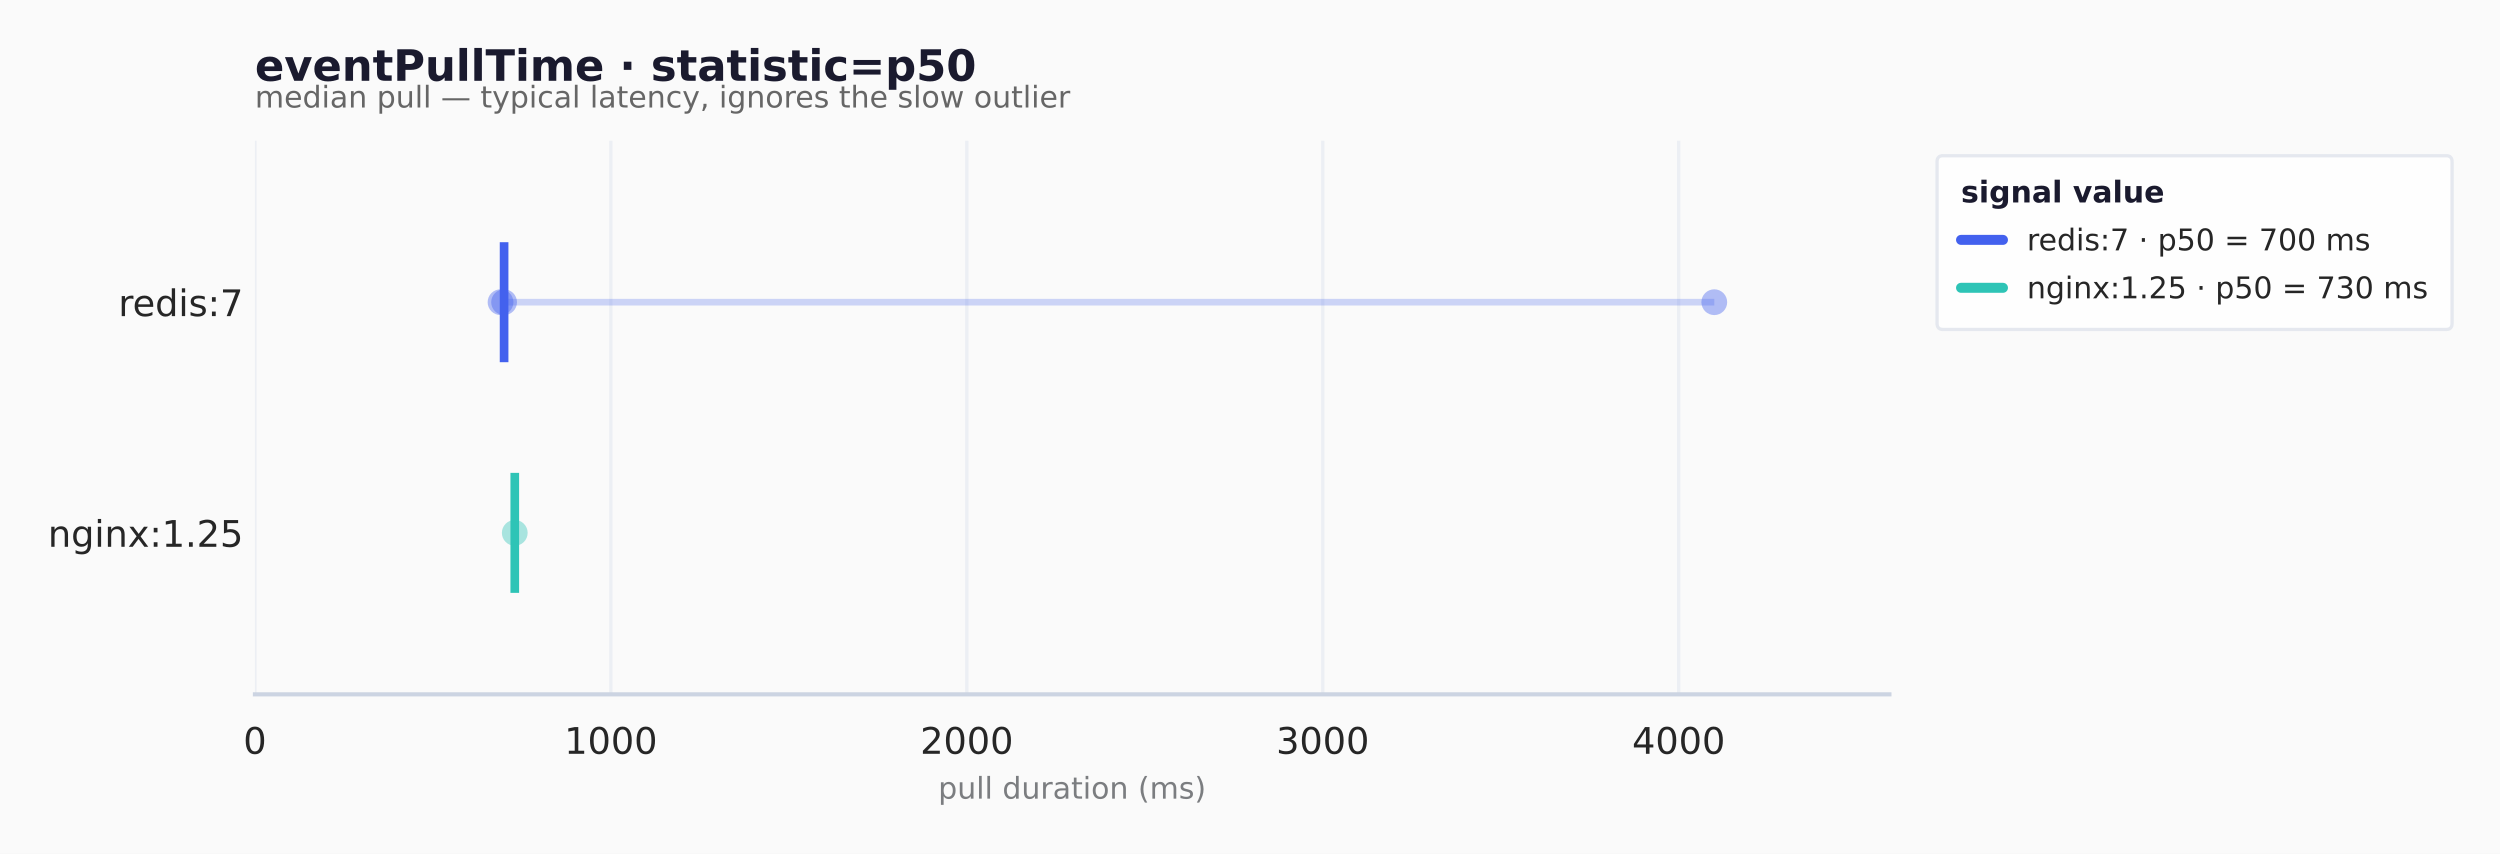
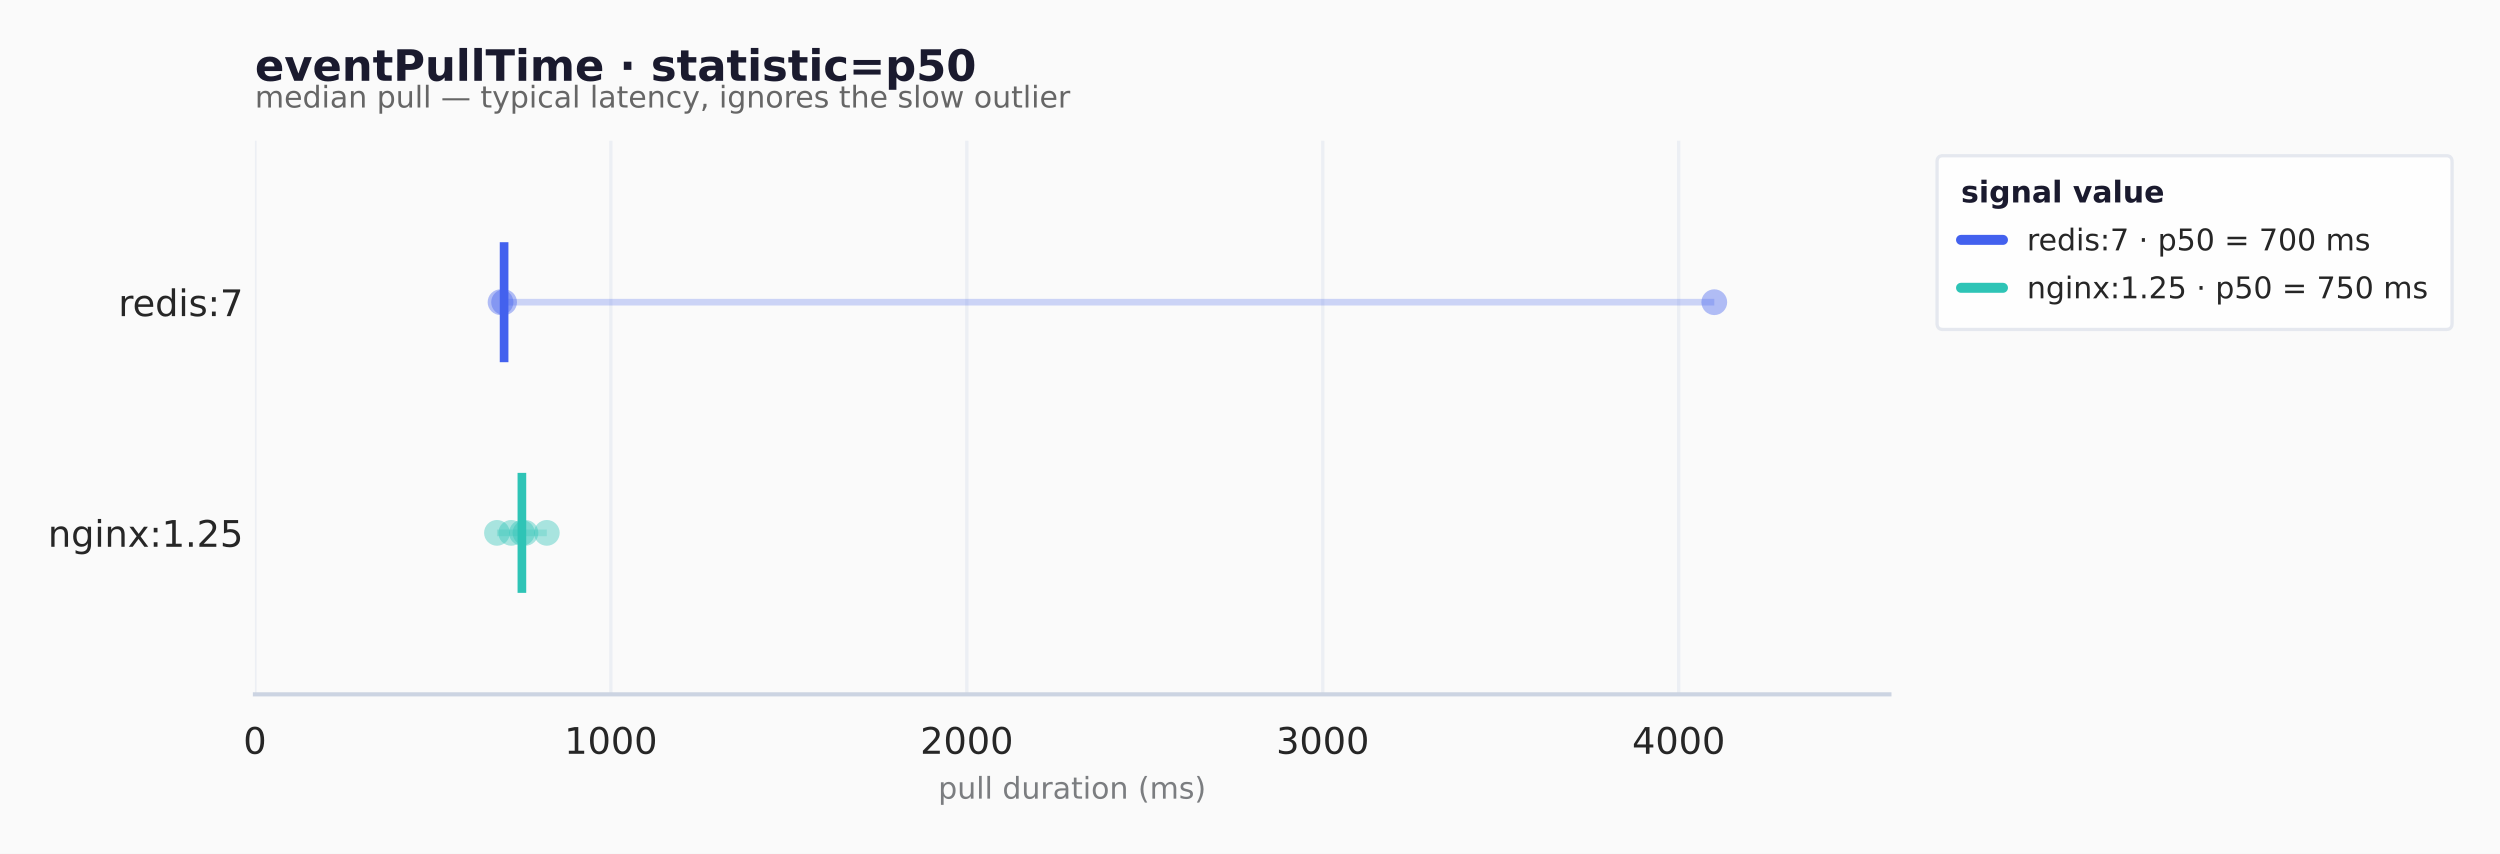
<svg xmlns="http://www.w3.org/2000/svg" xmlns:xlink="http://www.w3.org/1999/xlink" width="751.074pt" height="256.499pt" viewBox="0 0 751.074 256.499" version="1.1">
  <defs>
    <style type="text/css">*{stroke-linejoin: round; stroke-linecap: butt}</style>
  </defs>
  <g id="figure_1">
    <g id="patch_1">
      <path d="M 0 256.499  L 751.074 256.499  L 751.074 0  L 0 0  z " style="fill: #fafafa" />
    </g>
    <g id="axes_1">
      <g id="patch_2">
        <path d="M 76.59 208.598  L 567.63 208.598  L 567.63 42.278  L 76.59 42.278  z " style="fill: #fafafa" />
      </g>
      <g id="matplotlib.axis_1">
        <g id="xtick_1">
          <g id="line2d_1">
-             <path d="M 76.59 208.598  L 76.59 42.278  " clip-path="url(#p531c403579)" style="fill: none; stroke: #eceff4; stroke-linecap: round" />
+             <path d="M 76.59 208.598  L 76.59 42.278  " clip-path="url(#p4a8c82e0e2)" style="fill: none; stroke: #eceff4; stroke-linecap: round" />
          </g>
          <g id="text_1">
            <g style="fill: #262626" transform="translate(73.09078 226.4554) scale(0.11 -0.11)">
              <defs>
                <path id="DejaVuSans-13" d="M 2034 4250  Q 1547 4250 1301 3770  Q 1056 3291 1056 2328  Q 1056 1369 1301 889  Q 1547 409 2034 409  Q 2525 409 2770 889  Q 3016 1369 3016 2328  Q 3016 3291 2770 3770  Q 2525 4250 2034 4250  z M 2034 4750  Q 2819 4750 3233 4129  Q 3647 3509 3647 2328  Q 3647 1150 3233 529  Q 2819 -91 2034 -91  Q 1250 -91 836 529  Q 422 1150 422 2328  Q 422 3509 836 4129  Q 1250 4750 2034 4750  z " transform="scale(0.015625)" />
              </defs>
              <use xlink:href="#DejaVuSans-13" />
            </g>
          </g>
        </g>
        <g id="xtick_2">
          <g id="line2d_2">
-             <path d="M 183.524 208.598  L 183.524 42.278  " clip-path="url(#p531c403579)" style="fill: none; stroke: #eceff4; stroke-linecap: round" />
+             <path d="M 183.524 208.598  L 183.524 42.278  " clip-path="url(#p4a8c82e0e2)" style="fill: none; stroke: #eceff4; stroke-linecap: round" />
          </g>
          <g id="text_2">
            <g style="fill: #262626" transform="translate(169.5265 226.4554) scale(0.11 -0.11)">
              <defs>
                <path id="DejaVuSans-14" d="M 794 531  L 1825 531  L 1825 4091  L 703 3866  L 703 4441  L 1819 4666  L 2450 4666  L 2450 531  L 3481 531  L 3481 0  L 794 0  L 794 531  z " transform="scale(0.015625)" />
              </defs>
              <use xlink:href="#DejaVuSans-14" />
              <use xlink:href="#DejaVuSans-13" transform="translate(63.625 0)" />
              <use xlink:href="#DejaVuSans-13" transform="translate(127.25 0)" />
              <use xlink:href="#DejaVuSans-13" transform="translate(190.875 0)" />
            </g>
          </g>
        </g>
        <g id="xtick_3">
          <g id="line2d_3">
-             <path d="M 290.458 208.598  L 290.458 42.278  " clip-path="url(#p531c403579)" style="fill: none; stroke: #eceff4; stroke-linecap: round" />
+             <path d="M 290.458 208.598  L 290.458 42.278  " clip-path="url(#p4a8c82e0e2)" style="fill: none; stroke: #eceff4; stroke-linecap: round" />
          </g>
          <g id="text_3">
            <g style="fill: #262626" transform="translate(276.4603 226.4554) scale(0.11 -0.11)">
              <defs>
                <path id="DejaVuSans-15" d="M 1228 531  L 3431 531  L 3431 0  L 469 0  L 469 531  Q 828 903 1448 1529  Q 2069 2156 2228 2338  Q 2531 2678 2651 2914  Q 2772 3150 2772 3378  Q 2772 3750 2511 3984  Q 2250 4219 1831 4219  Q 1534 4219 1204 4116  Q 875 4013 500 3803  L 500 4441  Q 881 4594 1212 4672  Q 1544 4750 1819 4750  Q 2544 4750 2975 4387  Q 3406 4025 3406 3419  Q 3406 3131 3298 2873  Q 3191 2616 2906 2266  Q 2828 2175 2409 1742  Q 1991 1309 1228 531  z " transform="scale(0.015625)" />
              </defs>
              <use xlink:href="#DejaVuSans-15" />
              <use xlink:href="#DejaVuSans-13" transform="translate(63.625 0)" />
              <use xlink:href="#DejaVuSans-13" transform="translate(127.25 0)" />
              <use xlink:href="#DejaVuSans-13" transform="translate(190.875 0)" />
            </g>
          </g>
        </g>
        <g id="xtick_4">
          <g id="line2d_4">
-             <path d="M 397.392 208.598  L 397.392 42.278  " clip-path="url(#p531c403579)" style="fill: none; stroke: #eceff4; stroke-linecap: round" />
+             <path d="M 397.392 208.598  L 397.392 42.278  " clip-path="url(#p4a8c82e0e2)" style="fill: none; stroke: #eceff4; stroke-linecap: round" />
          </g>
          <g id="text_4">
            <g style="fill: #262626" transform="translate(383.394 226.4554) scale(0.11 -0.11)">
              <defs>
                <path id="DejaVuSans-16" d="M 2597 2516  Q 3050 2419 3304 2112  Q 3559 1806 3559 1356  Q 3559 666 3084 287  Q 2609 -91 1734 -91  Q 1441 -91 1130 -33  Q 819 25 488 141  L 488 750  Q 750 597 1062 519  Q 1375 441 1716 441  Q 2309 441 2620 675  Q 2931 909 2931 1356  Q 2931 1769 2642 2001  Q 2353 2234 1838 2234  L 1294 2234  L 1294 2753  L 1863 2753  Q 2328 2753 2575 2939  Q 2822 3125 2822 3475  Q 2822 3834 2567 4026  Q 2313 4219 1838 4219  Q 1578 4219 1281 4162  Q 984 4106 628 3988  L 628 4550  Q 988 4650 1302 4700  Q 1616 4750 1894 4750  Q 2613 4750 3031 4423  Q 3450 4097 3450 3541  Q 3450 3153 3228 2886  Q 3006 2619 2597 2516  z " transform="scale(0.015625)" />
              </defs>
              <use xlink:href="#DejaVuSans-16" />
              <use xlink:href="#DejaVuSans-13" transform="translate(63.625 0)" />
              <use xlink:href="#DejaVuSans-13" transform="translate(127.25 0)" />
              <use xlink:href="#DejaVuSans-13" transform="translate(190.875 0)" />
            </g>
          </g>
        </g>
        <g id="xtick_5">
          <g id="line2d_5">
-             <path d="M 504.325 208.598  L 504.325 42.278  " clip-path="url(#p531c403579)" style="fill: none; stroke: #eceff4; stroke-linecap: round" />
+             <path d="M 504.325 208.598  L 504.325 42.278  " clip-path="url(#p4a8c82e0e2)" style="fill: none; stroke: #eceff4; stroke-linecap: round" />
          </g>
          <g id="text_5">
            <g style="fill: #262626" transform="translate(490.3278 226.4554) scale(0.11 -0.11)">
              <defs>
                <path id="DejaVuSans-17" d="M 2419 4116  L 825 1625  L 2419 1625  L 2419 4116  z M 2253 4666  L 3047 4666  L 3047 1625  L 3713 1625  L 3713 1100  L 3047 1100  L 3047 0  L 2419 0  L 2419 1100  L 313 1100  L 313 1709  L 2253 4666  z " transform="scale(0.015625)" />
              </defs>
              <use xlink:href="#DejaVuSans-17" />
              <use xlink:href="#DejaVuSans-13" transform="translate(63.625 0)" />
              <use xlink:href="#DejaVuSans-13" transform="translate(127.25 0)" />
              <use xlink:href="#DejaVuSans-13" transform="translate(190.875 0)" />
            </g>
          </g>
        </g>
        <g id="text_6">
          <g style="fill: #7b7d80" transform="translate(281.8661 239.9366) scale(0.09 -0.09)">
            <defs>
              <path id="DejaVuSans-53" d="M 1159 525  L 1159 -1331  L 581 -1331  L 581 3500  L 1159 3500  L 1159 2969  Q 1341 3281 1617 3432  Q 1894 3584 2278 3584  Q 2916 3584 3314 3078  Q 3713 2572 3713 1747  Q 3713 922 3314 415  Q 2916 -91 2278 -91  Q 1894 -91 1617 61  Q 1341 213 1159 525  z M 3116 1747  Q 3116 2381 2855 2742  Q 2594 3103 2138 3103  Q 1681 3103 1420 2742  Q 1159 2381 1159 1747  Q 1159 1113 1420 752  Q 1681 391 2138 391  Q 2594 391 2855 752  Q 3116 1113 3116 1747  z " transform="scale(0.015625)" />
              <path id="DejaVuSans-58" d="M 544 1381  L 544 3500  L 1119 3500  L 1119 1403  Q 1119 906 1312 657  Q 1506 409 1894 409  Q 2359 409 2629 706  Q 2900 1003 2900 1516  L 2900 3500  L 3475 3500  L 3475 0  L 2900 0  L 2900 538  Q 2691 219 2414 64  Q 2138 -91 1772 -91  Q 1169 -91 856 284  Q 544 659 544 1381  z M 1991 3584  L 1991 3584  z " transform="scale(0.015625)" />
              <path id="DejaVuSans-4f" d="M 603 4863  L 1178 4863  L 1178 0  L 603 0  L 603 4863  z " transform="scale(0.015625)" />
              <path id="DejaVuSans-3" transform="scale(0.015625)" />
              <path id="DejaVuSans-47" d="M 2906 2969  L 2906 4863  L 3481 4863  L 3481 0  L 2906 0  L 2906 525  Q 2725 213 2448 61  Q 2172 -91 1784 -91  Q 1150 -91 751 415  Q 353 922 353 1747  Q 353 2572 751 3078  Q 1150 3584 1784 3584  Q 2172 3584 2448 3432  Q 2725 3281 2906 2969  z M 947 1747  Q 947 1113 1208 752  Q 1469 391 1925 391  Q 2381 391 2643 752  Q 2906 1113 2906 1747  Q 2906 2381 2643 2742  Q 2381 3103 1925 3103  Q 1469 3103 1208 2742  Q 947 2381 947 1747  z " transform="scale(0.015625)" />
              <path id="DejaVuSans-55" d="M 2631 2963  Q 2534 3019 2420 3045  Q 2306 3072 2169 3072  Q 1681 3072 1420 2755  Q 1159 2438 1159 1844  L 1159 0  L 581 0  L 581 3500  L 1159 3500  L 1159 2956  Q 1341 3275 1631 3429  Q 1922 3584 2338 3584  Q 2397 3584 2469 3576  Q 2541 3569 2628 3553  L 2631 2963  z " transform="scale(0.015625)" />
              <path id="DejaVuSans-44" d="M 2194 1759  Q 1497 1759 1228 1600  Q 959 1441 959 1056  Q 959 750 1161 570  Q 1363 391 1709 391  Q 2188 391 2477 730  Q 2766 1069 2766 1631  L 2766 1759  L 2194 1759  z M 3341 1997  L 3341 0  L 2766 0  L 2766 531  Q 2569 213 2275 61  Q 1981 -91 1556 -91  Q 1019 -91 701 211  Q 384 513 384 1019  Q 384 1609 779 1909  Q 1175 2209 1959 2209  L 2766 2209  L 2766 2266  Q 2766 2663 2505 2880  Q 2244 3097 1772 3097  Q 1472 3097 1187 3025  Q 903 2953 641 2809  L 641 3341  Q 956 3463 1253 3523  Q 1550 3584 1831 3584  Q 2591 3584 2966 3190  Q 3341 2797 3341 1997  z " transform="scale(0.015625)" />
              <path id="DejaVuSans-57" d="M 1172 4494  L 1172 3500  L 2356 3500  L 2356 3053  L 1172 3053  L 1172 1153  Q 1172 725 1289 603  Q 1406 481 1766 481  L 2356 481  L 2356 0  L 1766 0  Q 1100 0 847 248  Q 594 497 594 1153  L 594 3053  L 172 3053  L 172 3500  L 594 3500  L 594 4494  L 1172 4494  z " transform="scale(0.015625)" />
              <path id="DejaVuSans-4c" d="M 603 3500  L 1178 3500  L 1178 0  L 603 0  L 603 3500  z M 603 4863  L 1178 4863  L 1178 4134  L 603 4134  L 603 4863  z " transform="scale(0.015625)" />
              <path id="DejaVuSans-52" d="M 1959 3097  Q 1497 3097 1228 2736  Q 959 2375 959 1747  Q 959 1119 1226 758  Q 1494 397 1959 397  Q 2419 397 2687 759  Q 2956 1122 2956 1747  Q 2956 2369 2687 2733  Q 2419 3097 1959 3097  z M 1959 3584  Q 2709 3584 3137 3096  Q 3566 2609 3566 1747  Q 3566 888 3137 398  Q 2709 -91 1959 -91  Q 1206 -91 779 398  Q 353 888 353 1747  Q 353 2609 779 3096  Q 1206 3584 1959 3584  z " transform="scale(0.015625)" />
              <path id="DejaVuSans-51" d="M 3513 2113  L 3513 0  L 2938 0  L 2938 2094  Q 2938 2591 2744 2837  Q 2550 3084 2163 3084  Q 1697 3084 1428 2787  Q 1159 2491 1159 1978  L 1159 0  L 581 0  L 581 3500  L 1159 3500  L 1159 2956  Q 1366 3272 1645 3428  Q 1925 3584 2291 3584  Q 2894 3584 3203 3211  Q 3513 2838 3513 2113  z " transform="scale(0.015625)" />
              <path id="DejaVuSans-b" d="M 1984 4856  Q 1566 4138 1362 3434  Q 1159 2731 1159 2009  Q 1159 1288 1364 580  Q 1569 -128 1984 -844  L 1484 -844  Q 1016 -109 783 600  Q 550 1309 550 2009  Q 550 2706 781 3412  Q 1013 4119 1484 4856  L 1984 4856  z " transform="scale(0.015625)" />
              <path id="DejaVuSans-50" d="M 3328 2828  Q 3544 3216 3844 3400  Q 4144 3584 4550 3584  Q 5097 3584 5394 3201  Q 5691 2819 5691 2113  L 5691 0  L 5113 0  L 5113 2094  Q 5113 2597 4934 2840  Q 4756 3084 4391 3084  Q 3944 3084 3684 2787  Q 3425 2491 3425 1978  L 3425 0  L 2847 0  L 2847 2094  Q 2847 2600 2669 2842  Q 2491 3084 2119 3084  Q 1678 3084 1418 2786  Q 1159 2488 1159 1978  L 1159 0  L 581 0  L 581 3500  L 1159 3500  L 1159 2956  Q 1356 3278 1631 3431  Q 1906 3584 2284 3584  Q 2666 3584 2933 3390  Q 3200 3197 3328 2828  z " transform="scale(0.015625)" />
              <path id="DejaVuSans-56" d="M 2834 3397  L 2834 2853  Q 2591 2978 2328 3040  Q 2066 3103 1784 3103  Q 1356 3103 1142 2972  Q 928 2841 928 2578  Q 928 2378 1081 2264  Q 1234 2150 1697 2047  L 1894 2003  Q 2506 1872 2764 1633  Q 3022 1394 3022 966  Q 3022 478 2636 193  Q 2250 -91 1575 -91  Q 1294 -91 989 -36  Q 684 19 347 128  L 347 722  Q 666 556 975 473  Q 1284 391 1588 391  Q 1994 391 2212 530  Q 2431 669 2431 922  Q 2431 1156 2273 1281  Q 2116 1406 1581 1522  L 1381 1569  Q 847 1681 609 1914  Q 372 2147 372 2553  Q 372 3047 722 3315  Q 1072 3584 1716 3584  Q 2034 3584 2315 3537  Q 2597 3491 2834 3397  z " transform="scale(0.015625)" />
              <path id="DejaVuSans-c" d="M 513 4856  L 1013 4856  Q 1481 4119 1714 3412  Q 1947 2706 1947 2009  Q 1947 1309 1714 600  Q 1481 -109 1013 -844  L 513 -844  Q 928 -128 1133 580  Q 1338 1288 1338 2009  Q 1338 2731 1133 3434  Q 928 4138 513 4856  z " transform="scale(0.015625)" />
            </defs>
            <use xlink:href="#DejaVuSans-53" />
            <use xlink:href="#DejaVuSans-58" transform="translate(63.48438 0)" />
            <use xlink:href="#DejaVuSans-4f" transform="translate(126.8594 0)" />
            <use xlink:href="#DejaVuSans-4f" transform="translate(154.6406 0)" />
            <use xlink:href="#DejaVuSans-3" transform="translate(182.4219 0)" />
            <use xlink:href="#DejaVuSans-47" transform="translate(214.2031 0)" />
            <use xlink:href="#DejaVuSans-58" transform="translate(277.6875 0)" />
            <use xlink:href="#DejaVuSans-55" transform="translate(341.0625 0)" />
            <use xlink:href="#DejaVuSans-44" transform="translate(382.1719 0)" />
            <use xlink:href="#DejaVuSans-57" transform="translate(443.4531 0)" />
            <use xlink:href="#DejaVuSans-4c" transform="translate(482.6562 0)" />
            <use xlink:href="#DejaVuSans-52" transform="translate(510.4375 0)" />
            <use xlink:href="#DejaVuSans-51" transform="translate(571.625 0)" />
            <use xlink:href="#DejaVuSans-3" transform="translate(635 0)" />
            <use xlink:href="#DejaVuSans-b" transform="translate(666.7812 0)" />
            <use xlink:href="#DejaVuSans-50" transform="translate(705.7969 0)" />
            <use xlink:href="#DejaVuSans-56" transform="translate(803.2031 0)" />
            <use xlink:href="#DejaVuSans-c" transform="translate(855.2969 0)" />
          </g>
        </g>
      </g>
      <g id="matplotlib.axis_2">
        <g id="ytick_1">
          <g id="text_7">
            <g style="fill: #262626" transform="translate(35.56813 94.96711) scale(0.11 -0.11)">
              <defs>
                <path id="DejaVuSans-48" d="M 3597 1894  L 3597 1613  L 953 1613  Q 991 1019 1311 708  Q 1631 397 2203 397  Q 2534 397 2845 478  Q 3156 559 3463 722  L 3463 178  Q 3153 47 2828 -22  Q 2503 -91 2169 -91  Q 1331 -91 842 396  Q 353 884 353 1716  Q 353 2575 817 3079  Q 1281 3584 2069 3584  Q 2775 3584 3186 3129  Q 3597 2675 3597 1894  z M 3022 2063  Q 3016 2534 2758 2815  Q 2500 3097 2075 3097  Q 1594 3097 1305 2825  Q 1016 2553 972 2059  L 3022 2063  z " transform="scale(0.015625)" />
                <path id="DejaVuSans-1d" d="M 750 794  L 1409 794  L 1409 0  L 750 0  L 750 794  z M 750 3309  L 1409 3309  L 1409 2516  L 750 2516  L 750 3309  z " transform="scale(0.015625)" />
                <path id="DejaVuSans-1a" d="M 525 4666  L 3525 4666  L 3525 4397  L 1831 0  L 1172 0  L 2766 4134  L 525 4134  L 525 4666  z " transform="scale(0.015625)" />
              </defs>
              <use xlink:href="#DejaVuSans-55" />
              <use xlink:href="#DejaVuSans-48" transform="translate(38.90625 0)" />
              <use xlink:href="#DejaVuSans-47" transform="translate(100.4375 0)" />
              <use xlink:href="#DejaVuSans-4c" transform="translate(163.9219 0)" />
              <use xlink:href="#DejaVuSans-56" transform="translate(191.7031 0)" />
              <use xlink:href="#DejaVuSans-1d" transform="translate(243.7969 0)" />
              <use xlink:href="#DejaVuSans-1a" transform="translate(277.4844 0)" />
            </g>
          </g>
        </g>
        <g id="ytick_2">
          <g id="text_8">
            <g style="fill: #262626" transform="translate(14.4 164.2671) scale(0.11 -0.11)">
              <defs>
                <path id="DejaVuSans-4a" d="M 2906 1791  Q 2906 2416 2648 2759  Q 2391 3103 1925 3103  Q 1463 3103 1205 2759  Q 947 2416 947 1791  Q 947 1169 1205 825  Q 1463 481 1925 481  Q 2391 481 2648 825  Q 2906 1169 2906 1791  z M 3481 434  Q 3481 -459 3084 -895  Q 2688 -1331 1869 -1331  Q 1566 -1331 1297 -1286  Q 1028 -1241 775 -1147  L 775 -588  Q 1028 -725 1275 -790  Q 1522 -856 1778 -856  Q 2344 -856 2625 -561  Q 2906 -266 2906 331  L 2906 616  Q 2728 306 2450 153  Q 2172 0 1784 0  Q 1141 0 747 490  Q 353 981 353 1791  Q 353 2603 747 3093  Q 1141 3584 1784 3584  Q 2172 3584 2450 3431  Q 2728 3278 2906 2969  L 2906 3500  L 3481 3500  L 3481 434  z " transform="scale(0.015625)" />
                <path id="DejaVuSans-5b" d="M 3513 3500  L 2247 1797  L 3578 0  L 2900 0  L 1881 1375  L 863 0  L 184 0  L 1544 1831  L 300 3500  L 978 3500  L 1906 2253  L 2834 3500  L 3513 3500  z " transform="scale(0.015625)" />
                <path id="DejaVuSans-11" d="M 684 794  L 1344 794  L 1344 0  L 684 0  L 684 794  z " transform="scale(0.015625)" />
                <path id="DejaVuSans-18" d="M 691 4666  L 3169 4666  L 3169 4134  L 1269 4134  L 1269 2991  Q 1406 3038 1543 3061  Q 1681 3084 1819 3084  Q 2600 3084 3056 2656  Q 3513 2228 3513 1497  Q 3513 744 3044 326  Q 2575 -91 1722 -91  Q 1428 -91 1123 -41  Q 819 9 494 109  L 494 744  Q 775 591 1075 516  Q 1375 441 1709 441  Q 2250 441 2565 725  Q 2881 1009 2881 1497  Q 2881 1984 2565 2268  Q 2250 2553 1709 2553  Q 1456 2553 1204 2497  Q 953 2441 691 2322  L 691 4666  z " transform="scale(0.015625)" />
              </defs>
              <use xlink:href="#DejaVuSans-51" />
              <use xlink:href="#DejaVuSans-4a" transform="translate(63.375 0)" />
              <use xlink:href="#DejaVuSans-4c" transform="translate(126.8594 0)" />
              <use xlink:href="#DejaVuSans-51" transform="translate(154.6406 0)" />
              <use xlink:href="#DejaVuSans-5b" transform="translate(218.0156 0)" />
              <use xlink:href="#DejaVuSans-1d" transform="translate(277.2031 0)" />
              <use xlink:href="#DejaVuSans-14" transform="translate(310.8906 0)" />
              <use xlink:href="#DejaVuSans-11" transform="translate(374.5156 0)" />
              <use xlink:href="#DejaVuSans-15" transform="translate(406.2969 0)" />
              <use xlink:href="#DejaVuSans-18" transform="translate(469.9219 0)" />
            </g>
          </g>
        </g>
      </g>
      <g id="LineCollection_1">
-         <path d="M 150.374 90.788  L 515.019 90.788  " clip-path="url(#p531c403579)" style="fill: none; stroke: #4361ee; stroke-opacity: 0.25; stroke-width: 2" />
+         <path d="M 150.374 90.788  L 515.019 90.788  " clip-path="url(#p4a8c82e0e2)" style="fill: none; stroke: #4361ee; stroke-opacity: 0.25; stroke-width: 2" />
+       </g>
+       <g id="LineCollection_2">
+         <path d="M 149.305 160.088  L 164.276 160.088  " clip-path="url(#p4a8c82e0e2)" style="fill: none; stroke: #2ec4b6; stroke-opacity: 0.25; stroke-width: 2" />
      </g>
      <g id="patch_3">
        <path d="M 76.59 208.598  L 567.63 208.598  " style="fill: none; stroke: #ccd4e2; stroke-width: 1.25; stroke-linejoin: miter; stroke-linecap: square" />
      </g>
      <g id="text_9">
        <g style="fill: #666666" transform="translate(76.59016 32.29877) scale(0.09 -0.09)">
          <defs>
            <path id="DejaVuSans-af6" d="M 313 1978  L 6088 1978  L 6088 1528  L 313 1528  L 313 1978  z " transform="scale(0.015625)" />
            <path id="DejaVuSans-5c" d="M 2059 -325  Q 1816 -950 1584 -1140  Q 1353 -1331 966 -1331  L 506 -1331  L 506 -850  L 844 -850  Q 1081 -850 1212 -737  Q 1344 -625 1503 -206  L 1606 56  L 191 3500  L 800 3500  L 1894 763  L 2988 3500  L 3597 3500  L 2059 -325  z " transform="scale(0.015625)" />
            <path id="DejaVuSans-46" d="M 3122 3366  L 3122 2828  Q 2878 2963 2633 3030  Q 2388 3097 2138 3097  Q 1578 3097 1268 2742  Q 959 2388 959 1747  Q 959 1106 1268 751  Q 1578 397 2138 397  Q 2388 397 2633 464  Q 2878 531 3122 666  L 3122 134  Q 2881 22 2623 -34  Q 2366 -91 2075 -91  Q 1284 -91 818 406  Q 353 903 353 1747  Q 353 2603 823 3093  Q 1294 3584 2113 3584  Q 2378 3584 2631 3529  Q 2884 3475 3122 3366  z " transform="scale(0.015625)" />
            <path id="DejaVuSans-f" d="M 750 794  L 1409 794  L 1409 256  L 897 -744  L 494 -744  L 750 256  L 750 794  z " transform="scale(0.015625)" />
            <path id="DejaVuSans-4b" d="M 3513 2113  L 3513 0  L 2938 0  L 2938 2094  Q 2938 2591 2744 2837  Q 2550 3084 2163 3084  Q 1697 3084 1428 2787  Q 1159 2491 1159 1978  L 1159 0  L 581 0  L 581 4863  L 1159 4863  L 1159 2956  Q 1366 3272 1645 3428  Q 1925 3584 2291 3584  Q 2894 3584 3203 3211  Q 3513 2838 3513 2113  z " transform="scale(0.015625)" />
            <path id="DejaVuSans-5a" d="M 269 3500  L 844 3500  L 1563 769  L 2278 3500  L 2956 3500  L 3675 769  L 4391 3500  L 4966 3500  L 4050 0  L 3372 0  L 2619 2869  L 1863 0  L 1184 0  L 269 3500  z " transform="scale(0.015625)" />
          </defs>
          <use xlink:href="#DejaVuSans-50" />
          <use xlink:href="#DejaVuSans-48" transform="translate(97.40625 0)" />
          <use xlink:href="#DejaVuSans-47" transform="translate(158.9375 0)" />
          <use xlink:href="#DejaVuSans-4c" transform="translate(222.4219 0)" />
          <use xlink:href="#DejaVuSans-44" transform="translate(250.2031 0)" />
          <use xlink:href="#DejaVuSans-51" transform="translate(311.4844 0)" />
          <use xlink:href="#DejaVuSans-3" transform="translate(374.8594 0)" />
          <use xlink:href="#DejaVuSans-53" transform="translate(406.6406 0)" />
          <use xlink:href="#DejaVuSans-58" transform="translate(470.125 0)" />
          <use xlink:href="#DejaVuSans-4f" transform="translate(533.5 0)" />
          <use xlink:href="#DejaVuSans-4f" transform="translate(561.2812 0)" />
          <use xlink:href="#DejaVuSans-3" transform="translate(589.0625 0)" />
          <use xlink:href="#DejaVuSans-af6" transform="translate(620.8438 0)" />
          <use xlink:href="#DejaVuSans-3" transform="translate(720.8438 0)" />
          <use xlink:href="#DejaVuSans-57" transform="translate(752.625 0)" />
          <use xlink:href="#DejaVuSans-5c" transform="translate(791.8281 0)" />
          <use xlink:href="#DejaVuSans-53" transform="translate(851.0156 0)" />
          <use xlink:href="#DejaVuSans-4c" transform="translate(914.5 0)" />
          <use xlink:href="#DejaVuSans-46" transform="translate(942.2812 0)" />
          <use xlink:href="#DejaVuSans-44" transform="translate(997.2656 0)" />
          <use xlink:href="#DejaVuSans-4f" transform="translate(1058.547 0)" />
          <use xlink:href="#DejaVuSans-3" transform="translate(1086.328 0)" />
          <use xlink:href="#DejaVuSans-4f" transform="translate(1118.109 0)" />
          <use xlink:href="#DejaVuSans-44" transform="translate(1145.891 0)" />
          <use xlink:href="#DejaVuSans-57" transform="translate(1207.172 0)" />
          <use xlink:href="#DejaVuSans-48" transform="translate(1246.375 0)" />
          <use xlink:href="#DejaVuSans-51" transform="translate(1307.906 0)" />
          <use xlink:href="#DejaVuSans-46" transform="translate(1371.281 0)" />
          <use xlink:href="#DejaVuSans-5c" transform="translate(1426.266 0)" />
          <use xlink:href="#DejaVuSans-f" transform="translate(1485.453 0)" />
          <use xlink:href="#DejaVuSans-3" transform="translate(1517.234 0)" />
          <use xlink:href="#DejaVuSans-4c" transform="translate(1549.016 0)" />
          <use xlink:href="#DejaVuSans-4a" transform="translate(1576.797 0)" />
          <use xlink:href="#DejaVuSans-51" transform="translate(1640.281 0)" />
          <use xlink:href="#DejaVuSans-52" transform="translate(1703.656 0)" />
          <use xlink:href="#DejaVuSans-55" transform="translate(1764.844 0)" />
          <use xlink:href="#DejaVuSans-48" transform="translate(1803.75 0)" />
          <use xlink:href="#DejaVuSans-56" transform="translate(1865.281 0)" />
          <use xlink:href="#DejaVuSans-3" transform="translate(1917.375 0)" />
          <use xlink:href="#DejaVuSans-57" transform="translate(1949.156 0)" />
          <use xlink:href="#DejaVuSans-4b" transform="translate(1988.359 0)" />
          <use xlink:href="#DejaVuSans-48" transform="translate(2051.734 0)" />
          <use xlink:href="#DejaVuSans-3" transform="translate(2113.266 0)" />
          <use xlink:href="#DejaVuSans-56" transform="translate(2145.047 0)" />
          <use xlink:href="#DejaVuSans-4f" transform="translate(2197.141 0)" />
          <use xlink:href="#DejaVuSans-52" transform="translate(2224.922 0)" />
          <use xlink:href="#DejaVuSans-5a" transform="translate(2286.109 0)" />
          <use xlink:href="#DejaVuSans-3" transform="translate(2367.891 0)" />
          <use xlink:href="#DejaVuSans-52" transform="translate(2399.672 0)" />
          <use xlink:href="#DejaVuSans-58" transform="translate(2460.859 0)" />
          <use xlink:href="#DejaVuSans-57" transform="translate(2524.234 0)" />
          <use xlink:href="#DejaVuSans-4f" transform="translate(2563.438 0)" />
          <use xlink:href="#DejaVuSans-4c" transform="translate(2591.219 0)" />
          <use xlink:href="#DejaVuSans-48" transform="translate(2619 0)" />
          <use xlink:href="#DejaVuSans-55" transform="translate(2680.531 0)" />
        </g>
      </g>
      <g id="PathCollection_1">
        <defs>
-           <path id="C0_0_8f1edc3cd8" d="M 0 3.873  C 1.027 3.873 2.012 3.465 2.739 2.739  C 3.465 2.012 3.873 1.027 3.873 -0  C 3.873 -1.027 3.465 -2.012 2.739 -2.739  C 2.012 -3.465 1.027 -3.873 0 -3.873  C -1.027 -3.873 -2.012 -3.465 -2.739 -2.739  C -3.465 -2.012 -3.873 -1.027 -3.873 0  C -3.873 1.027 -3.465 2.012 -2.739 2.739  C -2.012 3.465 -1.027 3.873 0 3.873  z " />
+           <path id="C0_0_596e827c27" d="M 0 3.873  C 1.027 3.873 2.012 3.465 2.739 2.739  C 3.465 2.012 3.873 1.027 3.873 -0  C 3.873 -1.027 3.465 -2.012 2.739 -2.739  C 2.012 -3.465 1.027 -3.873 0 -3.873  C -1.027 -3.873 -2.012 -3.465 -2.739 -2.739  C -3.465 -2.012 -3.873 -1.027 -3.873 0  C -3.873 1.027 -3.465 2.012 -2.739 2.739  C -2.012 3.465 -1.027 3.873 0 3.873  z " />
        </defs>
-         <g clip-path="url(#p531c403579)">
-           <use xlink:href="#C0_0_8f1edc3cd8" x="150.374" y="90.788" style="fill: #4361ee; fill-opacity: 0.4" />
-         </g>
-         <g clip-path="url(#p531c403579)">
-           <use xlink:href="#C0_0_8f1edc3cd8" x="151.444" y="90.788" style="fill: #4361ee; fill-opacity: 0.4" />
-         </g>
-         <g clip-path="url(#p531c403579)">
-           <use xlink:href="#C0_0_8f1edc3cd8" x="515.019" y="90.788" style="fill: #4361ee; fill-opacity: 0.4" />
+         <g clip-path="url(#p4a8c82e0e2)">
+           <use xlink:href="#C0_0_596e827c27" x="150.374" y="90.788" style="fill: #4361ee; fill-opacity: 0.4" />
+         </g>
+         <g clip-path="url(#p4a8c82e0e2)">
+           <use xlink:href="#C0_0_596e827c27" x="151.444" y="90.788" style="fill: #4361ee; fill-opacity: 0.4" />
+         </g>
+         <g clip-path="url(#p4a8c82e0e2)">
+           <use xlink:href="#C0_0_596e827c27" x="515.019" y="90.788" style="fill: #4361ee; fill-opacity: 0.4" />
        </g>
      </g>
      <g id="PathCollection_2">
-         <path d="M 154.652 163.961  C 155.679 163.961 156.664 163.553 157.39 162.827  C 158.117 162.1 158.525 161.115 158.525 160.088  C 158.525 159.061 158.117 158.076 157.39 157.349  C 156.664 156.623 155.679 156.215 154.652 156.215  C 153.625 156.215 152.64 156.623 151.913 157.349  C 151.187 158.076 150.779 159.061 150.779 160.088  C 150.779 161.115 151.187 162.1 151.913 162.827  C 152.64 163.553 153.625 163.961 154.652 163.961  z " clip-path="url(#p531c403579)" style="fill: #2ec4b6; fill-opacity: 0.4" />
+         <defs>
+           <path id="C1_0_dc9c40b304" d="M 0 3.873  C 1.027 3.873 2.012 3.465 2.739 2.739  C 3.465 2.012 3.873 1.027 3.873 -0  C 3.873 -1.027 3.465 -2.012 2.739 -2.739  C 2.012 -3.465 1.027 -3.873 0 -3.873  C -1.027 -3.873 -2.012 -3.465 -2.739 -2.739  C -3.465 -2.012 -3.873 -1.027 -3.873 0  C -3.873 1.027 -3.465 2.012 -2.739 2.739  C -2.012 3.465 -1.027 3.873 0 3.873  z " />
+         </defs>
+         <g clip-path="url(#p4a8c82e0e2)">
+           <use xlink:href="#C1_0_dc9c40b304" x="149.305" y="160.088" style="fill: #2ec4b6; fill-opacity: 0.4" />
+         </g>
+         <g clip-path="url(#p4a8c82e0e2)">
+           <use xlink:href="#C1_0_dc9c40b304" x="153.582" y="160.088" style="fill: #2ec4b6; fill-opacity: 0.4" />
+         </g>
+         <g clip-path="url(#p4a8c82e0e2)">
+           <use xlink:href="#C1_0_dc9c40b304" x="156.791" y="160.088" style="fill: #2ec4b6; fill-opacity: 0.4" />
+         </g>
+         <g clip-path="url(#p4a8c82e0e2)">
+           <use xlink:href="#C1_0_dc9c40b304" x="157.86" y="160.088" style="fill: #2ec4b6; fill-opacity: 0.4" />
+         </g>
+         <g clip-path="url(#p4a8c82e0e2)">
+           <use xlink:href="#C1_0_dc9c40b304" x="164.276" y="160.088" style="fill: #2ec4b6; fill-opacity: 0.4" />
+         </g>
      </g>
      <g id="text_10">
        <g style="fill: #1a1a2e" transform="translate(76.59016 24.27797) scale(0.13 -0.13)">
          <defs>
            <path id="DejaVuSans-Bold-48" d="M 4031 1759  L 4031 1441  L 1416 1441  Q 1456 1047 1700 850  Q 1944 653 2381 653  Q 2734 653 3104 758  Q 3475 863 3866 1075  L 3866 213  Q 3469 63 3072 -14  Q 2675 -91 2278 -91  Q 1328 -91 801 392  Q 275 875 275 1747  Q 275 2603 792 3093  Q 1309 3584 2216 3584  Q 3041 3584 3536 3087  Q 4031 2591 4031 1759  z M 2881 2131  Q 2881 2450 2695 2645  Q 2509 2841 2209 2841  Q 1884 2841 1681 2658  Q 1478 2475 1428 2131  L 2881 2131  z " transform="scale(0.015625)" />
            <path id="DejaVuSans-Bold-59" d="M 97 3500  L 1216 3500  L 2088 1081  L 2956 3500  L 4078 3500  L 2700 0  L 1472 0  L 97 3500  z " transform="scale(0.015625)" />
            <path id="DejaVuSans-Bold-51" d="M 4056 2131  L 4056 0  L 2931 0  L 2931 347  L 2931 1631  Q 2931 2084 2911 2256  Q 2891 2428 2841 2509  Q 2775 2619 2662 2680  Q 2550 2741 2406 2741  Q 2056 2741 1856 2470  Q 1656 2200 1656 1722  L 1656 0  L 538 0  L 538 3500  L 1656 3500  L 1656 2988  Q 1909 3294 2193 3439  Q 2478 3584 2822 3584  Q 3428 3584 3742 3212  Q 4056 2841 4056 2131  z " transform="scale(0.015625)" />
            <path id="DejaVuSans-Bold-57" d="M 1759 4494  L 1759 3500  L 2913 3500  L 2913 2700  L 1759 2700  L 1759 1216  Q 1759 972 1856 886  Q 1953 800 2241 800  L 2816 800  L 2816 0  L 1856 0  Q 1194 0 917 276  Q 641 553 641 1216  L 641 2700  L 84 2700  L 84 3500  L 641 3500  L 641 4494  L 1759 4494  z " transform="scale(0.015625)" />
            <path id="DejaVuSans-Bold-33" d="M 588 4666  L 2584 4666  Q 3475 4666 3951 4270  Q 4428 3875 4428 3144  Q 4428 2409 3951 2014  Q 3475 1619 2584 1619  L 1791 1619  L 1791 0  L 588 0  L 588 4666  z M 1791 3794  L 1791 2491  L 2456 2491  Q 2806 2491 2997 2661  Q 3188 2831 3188 3144  Q 3188 3456 2997 3625  Q 2806 3794 2456 3794  L 1791 3794  z " transform="scale(0.015625)" />
            <path id="DejaVuSans-Bold-58" d="M 500 1363  L 500 3500  L 1625 3500  L 1625 3150  Q 1625 2866 1622 2436  Q 1619 2006 1619 1863  Q 1619 1441 1641 1255  Q 1663 1069 1716 984  Q 1784 875 1895 815  Q 2006 756 2150 756  Q 2500 756 2700 1025  Q 2900 1294 2900 1772  L 2900 3500  L 4019 3500  L 4019 0  L 2900 0  L 2900 506  Q 2647 200 2364 54  Q 2081 -91 1741 -91  Q 1134 -91 817 281  Q 500 653 500 1363  z " transform="scale(0.015625)" />
            <path id="DejaVuSans-Bold-4f" d="M 538 4863  L 1656 4863  L 1656 0  L 538 0  L 538 4863  z " transform="scale(0.015625)" />
            <path id="DejaVuSans-Bold-37" d="M 31 4666  L 4331 4666  L 4331 3756  L 2784 3756  L 2784 0  L 1581 0  L 1581 3756  L 31 3756  L 31 4666  z " transform="scale(0.015625)" />
            <path id="DejaVuSans-Bold-4c" d="M 538 3500  L 1656 3500  L 1656 0  L 538 0  L 538 3500  z M 538 4863  L 1656 4863  L 1656 3950  L 538 3950  L 538 4863  z " transform="scale(0.015625)" />
            <path id="DejaVuSans-Bold-50" d="M 3781 2919  Q 3994 3244 4286 3414  Q 4578 3584 4928 3584  Q 5531 3584 5847 3212  Q 6163 2841 6163 2131  L 6163 0  L 5038 0  L 5038 1825  Q 5041 1866 5042 1909  Q 5044 1953 5044 2034  Q 5044 2406 4934 2573  Q 4825 2741 4581 2741  Q 4263 2741 4089 2478  Q 3916 2216 3909 1719  L 3909 0  L 2784 0  L 2784 1825  Q 2784 2406 2684 2573  Q 2584 2741 2328 2741  Q 2006 2741 1831 2477  Q 1656 2213 1656 1722  L 1656 0  L 531 0  L 531 3500  L 1656 3500  L 1656 2988  Q 1863 3284 2130 3434  Q 2397 3584 2719 3584  Q 3081 3584 3359 3409  Q 3638 3234 3781 2919  z " transform="scale(0.015625)" />
            <path id="DejaVuSans-Bold-3" transform="scale(0.015625)" />
            <path id="DejaVuSans-Bold-79" d="M 653 2828  L 1778 2828  L 1778 1619  L 653 1619  L 653 2828  z " transform="scale(0.015625)" />
            <path id="DejaVuSans-Bold-56" d="M 3272 3391  L 3272 2541  Q 2913 2691 2578 2766  Q 2244 2841 1947 2841  Q 1628 2841 1473 2761  Q 1319 2681 1319 2516  Q 1319 2381 1436 2309  Q 1553 2238 1856 2203  L 2053 2175  Q 2913 2066 3209 1816  Q 3506 1566 3506 1031  Q 3506 472 3093 190  Q 2681 -91 1863 -91  Q 1516 -91 1145 -36  Q 775 19 384 128  L 384 978  Q 719 816 1070 734  Q 1422 653 1784 653  Q 2113 653 2278 743  Q 2444 834 2444 1013  Q 2444 1163 2330 1236  Q 2216 1309 1875 1350  L 1678 1375  Q 931 1469 631 1722  Q 331 1975 331 2491  Q 331 3047 712 3315  Q 1094 3584 1881 3584  Q 2191 3584 2531 3537  Q 2872 3491 3272 3391  z " transform="scale(0.015625)" />
            <path id="DejaVuSans-Bold-44" d="M 2106 1575  Q 1756 1575 1579 1456  Q 1403 1338 1403 1106  Q 1403 894 1545 773  Q 1688 653 1941 653  Q 2256 653 2472 879  Q 2688 1106 2688 1447  L 2688 1575  L 2106 1575  z M 3816 1997  L 3816 0  L 2688 0  L 2688 519  Q 2463 200 2181 54  Q 1900 -91 1497 -91  Q 953 -91 614 226  Q 275 544 275 1050  Q 275 1666 698 1953  Q 1122 2241 2028 2241  L 2688 2241  L 2688 2328  Q 2688 2594 2478 2717  Q 2269 2841 1825 2841  Q 1466 2841 1156 2769  Q 847 2697 581 2553  L 581 3406  Q 941 3494 1303 3539  Q 1666 3584 2028 3584  Q 2975 3584 3395 3211  Q 3816 2838 3816 1997  z " transform="scale(0.015625)" />
            <path id="DejaVuSans-Bold-46" d="M 3366 3391  L 3366 2478  Q 3138 2634 2908 2709  Q 2678 2784 2431 2784  Q 1963 2784 1702 2511  Q 1441 2238 1441 1747  Q 1441 1256 1702 982  Q 1963 709 2431 709  Q 2694 709 2930 787  Q 3166 866 3366 1019  L 3366 103  Q 3103 6 2833 -42  Q 2563 -91 2291 -91  Q 1344 -91 809 395  Q 275 881 275 1747  Q 275 2613 809 3098  Q 1344 3584 2291 3584  Q 2566 3584 2833 3536  Q 3100 3488 3366 3391  z " transform="scale(0.015625)" />
            <path id="DejaVuSans-Bold-20" d="M 678 3084  L 4684 3084  L 4684 2350  L 678 2350  L 678 3084  z M 678 1663  L 4684 1663  L 4684 922  L 678 922  L 678 1663  z " transform="scale(0.015625)" />
            <path id="DejaVuSans-Bold-53" d="M 1656 506  L 1656 -1331  L 538 -1331  L 538 3500  L 1656 3500  L 1656 2988  Q 1888 3294 2169 3439  Q 2450 3584 2816 3584  Q 3463 3584 3878 3070  Q 4294 2556 4294 1747  Q 4294 938 3878 423  Q 3463 -91 2816 -91  Q 2450 -91 2169 54  Q 1888 200 1656 506  z M 2400 2772  Q 2041 2772 1848 2508  Q 1656 2244 1656 1747  Q 1656 1250 1848 986  Q 2041 722 2400 722  Q 2759 722 2948 984  Q 3138 1247 3138 1747  Q 3138 2247 2948 2509  Q 2759 2772 2400 2772  z " transform="scale(0.015625)" />
            <path id="DejaVuSans-Bold-18" d="M 678 4666  L 3669 4666  L 3669 3781  L 1638 3781  L 1638 3059  Q 1775 3097 1914 3117  Q 2053 3138 2203 3138  Q 3056 3138 3531 2711  Q 4006 2284 4006 1522  Q 4006 766 3489 337  Q 2972 -91 2053 -91  Q 1656 -91 1267 -14  Q 878 63 494 219  L 494 1166  Q 875 947 1217 837  Q 1559 728 1863 728  Q 2300 728 2551 942  Q 2803 1156 2803 1522  Q 2803 1891 2551 2103  Q 2300 2316 1863 2316  Q 1603 2316 1309 2248  Q 1016 2181 678 2041  L 678 4666  z " transform="scale(0.015625)" />
            <path id="DejaVuSans-Bold-13" d="M 2944 2338  Q 2944 3213 2780 3570  Q 2616 3928 2228 3928  Q 1841 3928 1675 3570  Q 1509 3213 1509 2338  Q 1509 1453 1675 1090  Q 1841 728 2228 728  Q 2613 728 2778 1090  Q 2944 1453 2944 2338  z M 4147 2328  Q 4147 1169 3647 539  Q 3147 -91 2228 -91  Q 1306 -91 806 539  Q 306 1169 306 2328  Q 306 3491 806 4120  Q 1306 4750 2228 4750  Q 3147 4750 3647 4120  Q 4147 3491 4147 2328  z " transform="scale(0.015625)" />
          </defs>
          <use xlink:href="#DejaVuSans-Bold-48" />
          <use xlink:href="#DejaVuSans-Bold-59" transform="translate(67.82812 0)" />
          <use xlink:href="#DejaVuSans-Bold-48" transform="translate(133.0156 0)" />
          <use xlink:href="#DejaVuSans-Bold-51" transform="translate(200.8438 0)" />
          <use xlink:href="#DejaVuSans-Bold-57" transform="translate(272.0312 0)" />
          <use xlink:href="#DejaVuSans-Bold-33" transform="translate(319.8281 0)" />
          <use xlink:href="#DejaVuSans-Bold-58" transform="translate(393.125 0)" />
          <use xlink:href="#DejaVuSans-Bold-4f" transform="translate(464.3125 0)" />
          <use xlink:href="#DejaVuSans-Bold-4f" transform="translate(498.5938 0)" />
          <use xlink:href="#DejaVuSans-Bold-37" transform="translate(532.875 0)" />
          <use xlink:href="#DejaVuSans-Bold-4c" transform="translate(601.0938 0)" />
          <use xlink:href="#DejaVuSans-Bold-50" transform="translate(635.375 0)" />
          <use xlink:href="#DejaVuSans-Bold-48" transform="translate(739.5781 0)" />
          <use xlink:href="#DejaVuSans-Bold-3" transform="translate(807.4062 0)" />
          <use xlink:href="#DejaVuSans-Bold-79" transform="translate(842.2188 0)" />
          <use xlink:href="#DejaVuSans-Bold-3" transform="translate(880.2031 0)" />
          <use xlink:href="#DejaVuSans-Bold-56" transform="translate(915.0156 0)" />
          <use xlink:href="#DejaVuSans-Bold-57" transform="translate(974.5312 0)" />
          <use xlink:href="#DejaVuSans-Bold-44" transform="translate(1022.328 0)" />
          <use xlink:href="#DejaVuSans-Bold-57" transform="translate(1089.812 0)" />
          <use xlink:href="#DejaVuSans-Bold-4c" transform="translate(1137.609 0)" />
          <use xlink:href="#DejaVuSans-Bold-56" transform="translate(1171.891 0)" />
          <use xlink:href="#DejaVuSans-Bold-57" transform="translate(1231.406 0)" />
          <use xlink:href="#DejaVuSans-Bold-4c" transform="translate(1279.203 0)" />
          <use xlink:href="#DejaVuSans-Bold-46" transform="translate(1313.484 0)" />
          <use xlink:href="#DejaVuSans-Bold-20" transform="translate(1372.766 0)" />
          <use xlink:href="#DejaVuSans-Bold-53" transform="translate(1456.562 0)" />
          <use xlink:href="#DejaVuSans-Bold-18" transform="translate(1528.141 0)" />
          <use xlink:href="#DejaVuSans-Bold-13" transform="translate(1597.719 0)" />
        </g>
      </g>
      <g id="legend_1">
        <g id="patch_4">
          <path d="M 583.751 98.98  L 734.874 98.98  Q 736.674 98.98 736.674 97.18  L 736.674 48.578  Q 736.674 46.778 734.874 46.778  L 583.751 46.778  Q 581.951 46.778 581.951 48.578  L 581.951 97.18  Q 581.951 98.98 583.751 98.98  z " style="fill: #ffffff; opacity: 0.8; stroke: #e0e4ec; stroke-linejoin: miter" />
        </g>
        <g id="text_11">
          <g style="fill: #1a1a2e" transform="translate(589.151 60.81656) scale(0.09 -0.09)">
            <defs>
              <path id="DejaVuSans-Bold-4a" d="M 2919 594  Q 2688 288 2409 144  Q 2131 0 1766 0  Q 1125 0 706 504  Q 288 1009 288 1791  Q 288 2575 706 3076  Q 1125 3578 1766 3578  Q 2131 3578 2409 3434  Q 2688 3291 2919 2981  L 2919 3500  L 4044 3500  L 4044 353  Q 4044 -491 3511 -936  Q 2978 -1381 1966 -1381  Q 1638 -1381 1331 -1331  Q 1025 -1281 716 -1178  L 716 -306  Q 1009 -475 1290 -558  Q 1572 -641 1856 -641  Q 2406 -641 2662 -400  Q 2919 -159 2919 353  L 2919 594  z M 2181 2772  Q 1834 2772 1640 2515  Q 1447 2259 1447 1791  Q 1447 1309 1634 1061  Q 1822 813 2181 813  Q 2531 813 2725 1069  Q 2919 1325 2919 1791  Q 2919 2259 2725 2515  Q 2531 2772 2181 2772  z " transform="scale(0.015625)" />
            </defs>
            <use xlink:href="#DejaVuSans-Bold-56" />
            <use xlink:href="#DejaVuSans-Bold-4c" transform="translate(59.51562 0)" />
            <use xlink:href="#DejaVuSans-Bold-4a" transform="translate(93.79688 0)" />
            <use xlink:href="#DejaVuSans-Bold-51" transform="translate(165.375 0)" />
            <use xlink:href="#DejaVuSans-Bold-44" transform="translate(236.5625 0)" />
            <use xlink:href="#DejaVuSans-Bold-4f" transform="translate(304.0469 0)" />
            <use xlink:href="#DejaVuSans-Bold-3" transform="translate(338.3281 0)" />
            <use xlink:href="#DejaVuSans-Bold-59" transform="translate(373.1406 0)" />
            <use xlink:href="#DejaVuSans-Bold-44" transform="translate(438.3281 0)" />
            <use xlink:href="#DejaVuSans-Bold-4f" transform="translate(505.8125 0)" />
            <use xlink:href="#DejaVuSans-Bold-58" transform="translate(540.0938 0)" />
            <use xlink:href="#DejaVuSans-Bold-48" transform="translate(611.2812 0)" />
          </g>
        </g>
        <g id="line2d_6">
          <path d="M 589.151 72.067  L 595.451 72.067  L 601.751 72.067  " style="fill: none; stroke: #4361ee; stroke-width: 3; stroke-linecap: round" />
        </g>
        <g id="text_12">
          <g style="fill: #262626" transform="translate(608.951 75.21727) scale(0.09 -0.09)">
            <defs>
              <path id="DejaVuSans-79" d="M 684 2619  L 1344 2619  L 1344 1825  L 684 1825  L 684 2619  z " transform="scale(0.015625)" />
              <path id="DejaVuSans-20" d="M 678 2906  L 4684 2906  L 4684 2381  L 678 2381  L 678 2906  z M 678 1631  L 4684 1631  L 4684 1100  L 678 1100  L 678 1631  z " transform="scale(0.015625)" />
            </defs>
            <use xlink:href="#DejaVuSans-55" />
            <use xlink:href="#DejaVuSans-48" transform="translate(38.90625 0)" />
            <use xlink:href="#DejaVuSans-47" transform="translate(100.4375 0)" />
            <use xlink:href="#DejaVuSans-4c" transform="translate(163.9219 0)" />
            <use xlink:href="#DejaVuSans-56" transform="translate(191.7031 0)" />
            <use xlink:href="#DejaVuSans-1d" transform="translate(243.7969 0)" />
            <use xlink:href="#DejaVuSans-1a" transform="translate(277.4844 0)" />
            <use xlink:href="#DejaVuSans-3" transform="translate(341.1094 0)" />
            <use xlink:href="#DejaVuSans-79" transform="translate(372.8906 0)" />
            <use xlink:href="#DejaVuSans-3" transform="translate(404.6719 0)" />
            <use xlink:href="#DejaVuSans-53" transform="translate(436.4531 0)" />
            <use xlink:href="#DejaVuSans-18" transform="translate(499.9375 0)" />
            <use xlink:href="#DejaVuSans-13" transform="translate(563.5625 0)" />
            <use xlink:href="#DejaVuSans-3" transform="translate(627.1875 0)" />
            <use xlink:href="#DejaVuSans-20" transform="translate(658.9688 0)" />
            <use xlink:href="#DejaVuSans-3" transform="translate(742.7656 0)" />
            <use xlink:href="#DejaVuSans-1a" transform="translate(774.5469 0)" />
            <use xlink:href="#DejaVuSans-13" transform="translate(838.1719 0)" />
            <use xlink:href="#DejaVuSans-13" transform="translate(901.7969 0)" />
            <use xlink:href="#DejaVuSans-3" transform="translate(965.4219 0)" />
            <use xlink:href="#DejaVuSans-50" transform="translate(997.2031 0)" />
            <use xlink:href="#DejaVuSans-56" transform="translate(1094.609 0)" />
          </g>
        </g>
        <g id="line2d_7">
          <path d="M 589.151 86.468  L 595.451 86.468  L 601.751 86.468  " style="fill: none; stroke: #2ec4b6; stroke-width: 3; stroke-linecap: round" />
        </g>
        <g id="text_13">
          <g style="fill: #262626" transform="translate(608.951 89.61797) scale(0.09 -0.09)">
            <use xlink:href="#DejaVuSans-51" />
            <use xlink:href="#DejaVuSans-4a" transform="translate(63.375 0)" />
            <use xlink:href="#DejaVuSans-4c" transform="translate(126.8594 0)" />
            <use xlink:href="#DejaVuSans-51" transform="translate(154.6406 0)" />
            <use xlink:href="#DejaVuSans-5b" transform="translate(218.0156 0)" />
            <use xlink:href="#DejaVuSans-1d" transform="translate(277.2031 0)" />
            <use xlink:href="#DejaVuSans-14" transform="translate(310.8906 0)" />
            <use xlink:href="#DejaVuSans-11" transform="translate(374.5156 0)" />
            <use xlink:href="#DejaVuSans-15" transform="translate(406.2969 0)" />
            <use xlink:href="#DejaVuSans-18" transform="translate(469.9219 0)" />
            <use xlink:href="#DejaVuSans-3" transform="translate(533.5469 0)" />
            <use xlink:href="#DejaVuSans-79" transform="translate(565.3281 0)" />
            <use xlink:href="#DejaVuSans-3" transform="translate(597.1094 0)" />
            <use xlink:href="#DejaVuSans-53" transform="translate(628.8906 0)" />
            <use xlink:href="#DejaVuSans-18" transform="translate(692.375 0)" />
            <use xlink:href="#DejaVuSans-13" transform="translate(756 0)" />
            <use xlink:href="#DejaVuSans-3" transform="translate(819.625 0)" />
            <use xlink:href="#DejaVuSans-20" transform="translate(851.4062 0)" />
            <use xlink:href="#DejaVuSans-3" transform="translate(935.2031 0)" />
            <use xlink:href="#DejaVuSans-1a" transform="translate(966.9844 0)" />
-             <use xlink:href="#DejaVuSans-16" transform="translate(1030.609 0)" />
+             <use xlink:href="#DejaVuSans-18" transform="translate(1030.609 0)" />
            <use xlink:href="#DejaVuSans-13" transform="translate(1094.234 0)" />
            <use xlink:href="#DejaVuSans-3" transform="translate(1157.859 0)" />
            <use xlink:href="#DejaVuSans-50" transform="translate(1189.641 0)" />
            <use xlink:href="#DejaVuSans-56" transform="translate(1287.047 0)" />
          </g>
        </g>
      </g>
-       <g id="LineCollection_2">
-         <path d="M 151.444 108.806  L 151.444 72.77  " clip-path="url(#p531c403579)" style="fill: none; stroke: #4361ee; stroke-width: 2.6" />
-       </g>
      <g id="LineCollection_3">
-         <path d="M 154.652 178.106  L 154.652 142.07  " clip-path="url(#p531c403579)" style="fill: none; stroke: #2ec4b6; stroke-width: 2.6" />
+         <path d="M 151.444 108.806  L 151.444 72.77  " clip-path="url(#p4a8c82e0e2)" style="fill: none; stroke: #4361ee; stroke-width: 2.6" />
+       </g>
+       <g id="LineCollection_4">
+         <path d="M 156.791 178.106  L 156.791 142.07  " clip-path="url(#p4a8c82e0e2)" style="fill: none; stroke: #2ec4b6; stroke-width: 2.6" />
      </g>
    </g>
  </g>
  <defs>
-     <clipPath id="p531c403579">
+     <clipPath id="p4a8c82e0e2">
      <rect x="76.59" y="42.278" width="491.04" height="166.32" />
    </clipPath>
  </defs>
</svg>
